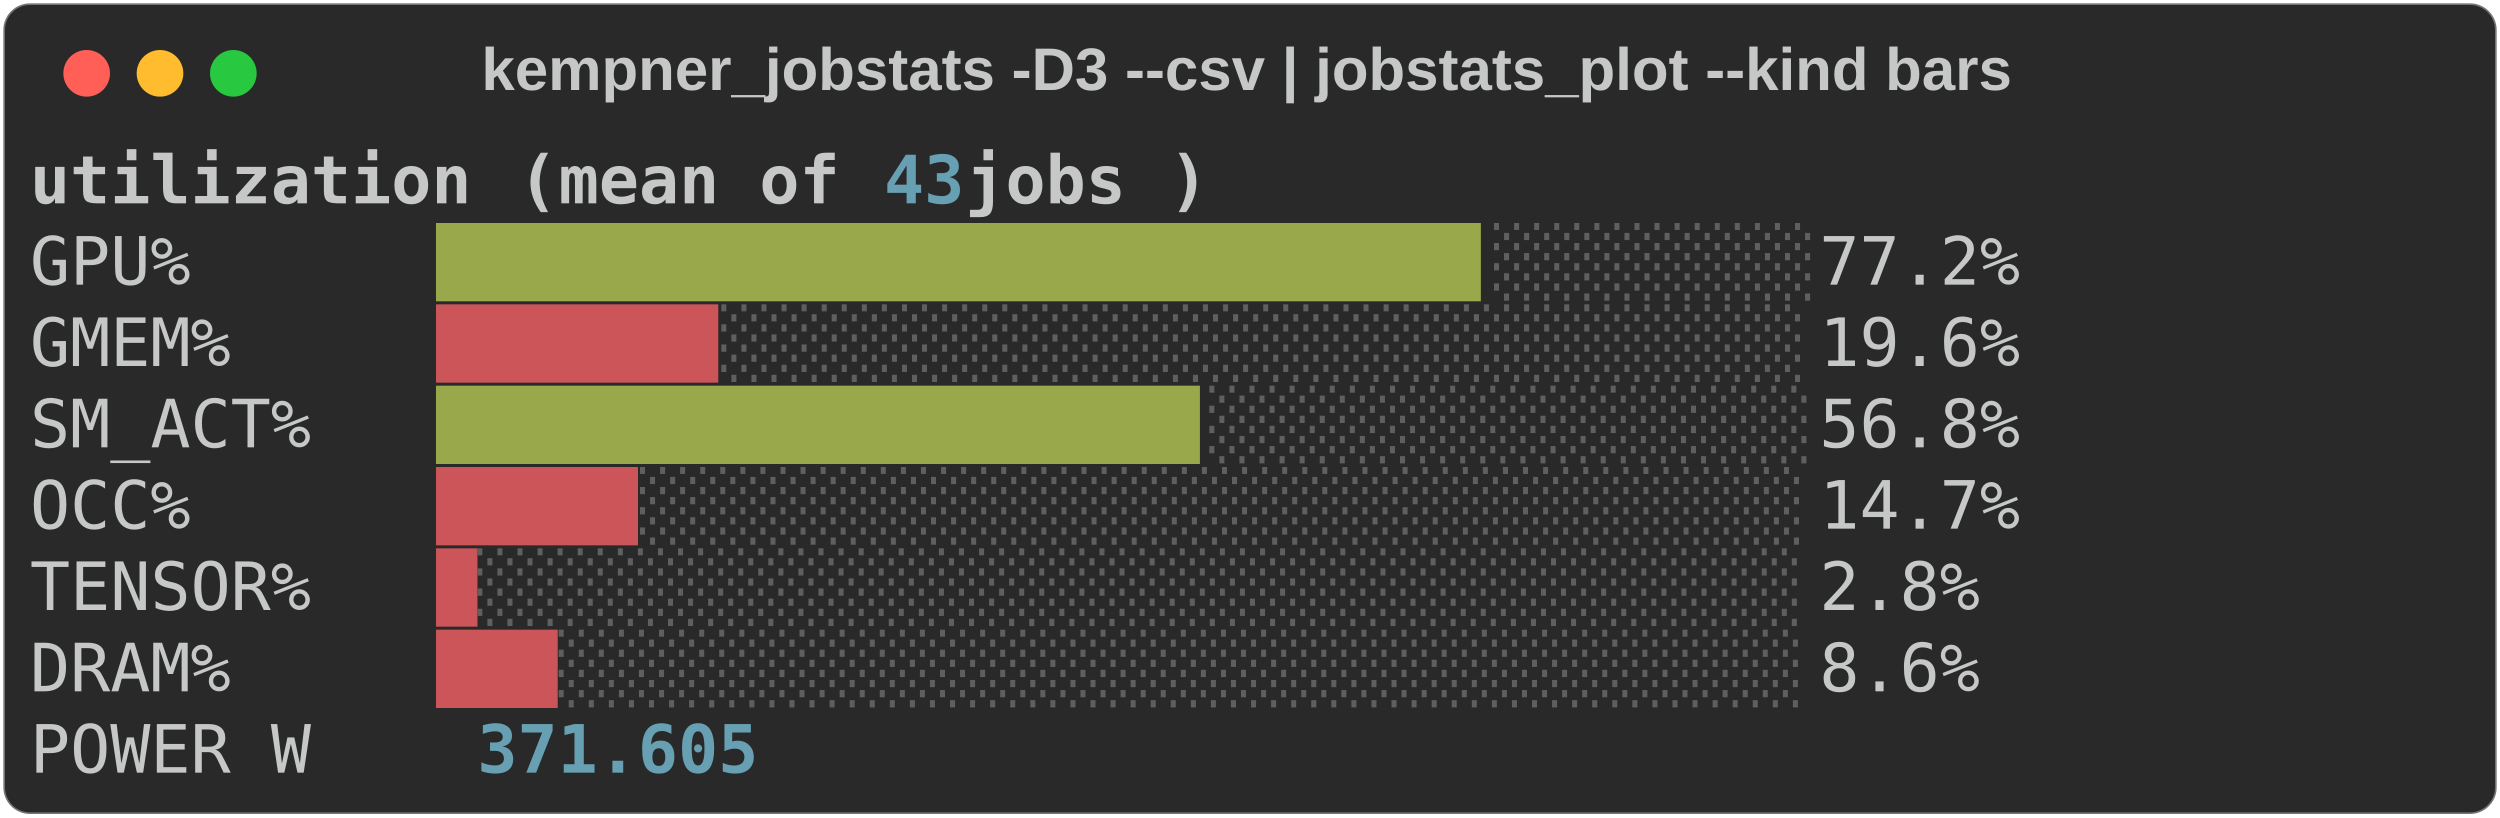
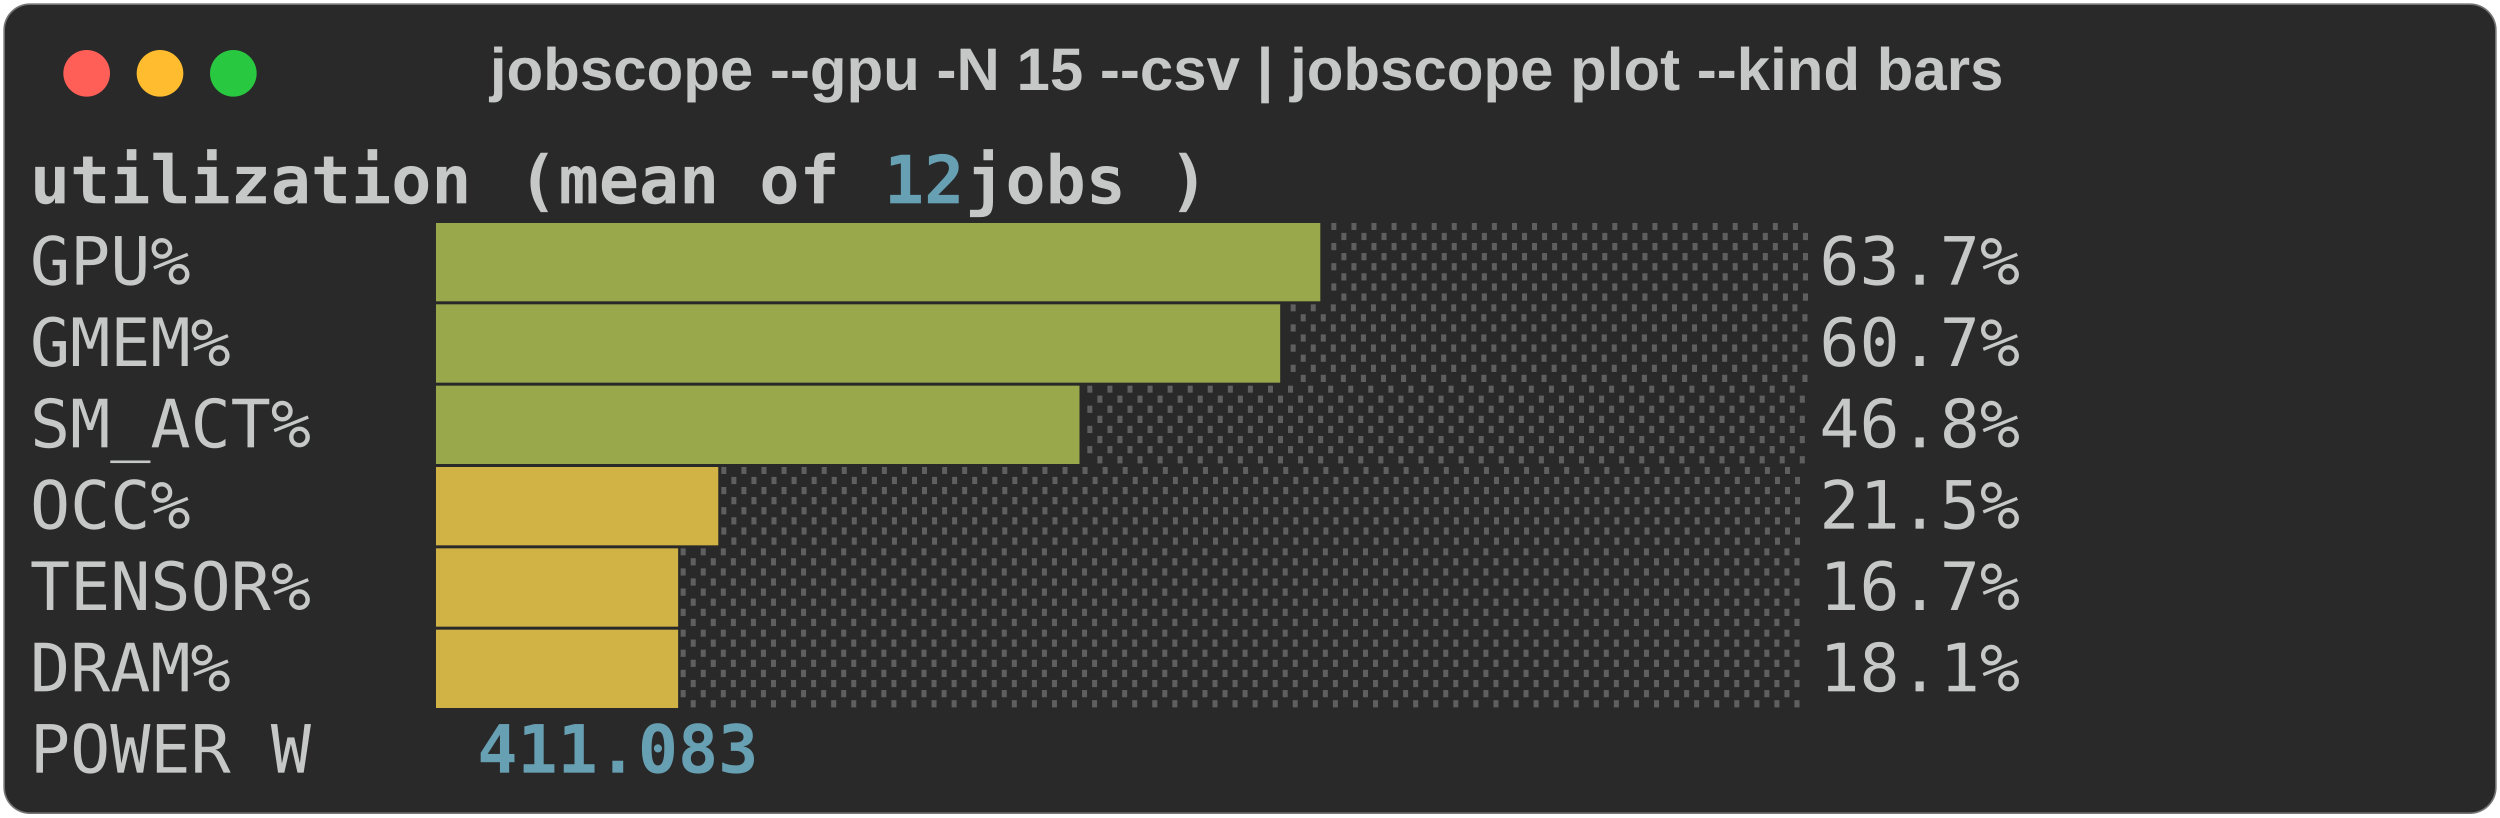
<svg xmlns="http://www.w3.org/2000/svg" class="rich-terminal" viewBox="0 0 750 245.2">
  <style>

    @font-face {
        font-family: "Fira Code";
        src: local("FiraCode-Regular"),
                url("https://cdnjs.cloudflare.com/ajax/libs/firacode/6.2.0/woff2/FiraCode-Regular.woff2") format("woff2"),
                url("https://cdnjs.cloudflare.com/ajax/libs/firacode/6.2.0/woff/FiraCode-Regular.woff") format("woff");
        font-style: normal;
        font-weight: 400;
    }
    @font-face {
        font-family: "Fira Code";
        src: local("FiraCode-Bold"),
                url("https://cdnjs.cloudflare.com/ajax/libs/firacode/6.2.0/woff2/FiraCode-Bold.woff2") format("woff2"),
                url("https://cdnjs.cloudflare.com/ajax/libs/firacode/6.2.0/woff/FiraCode-Bold.woff") format("woff");
        font-style: bold;
        font-weight: 700;
    }

-     .terminal-2455291943-matrix {
+     .terminal-4259694100-matrix {
        font-family: Fira Code, monospace;
        font-size: 20px;
        line-height: 24.4px;
        font-variant-east-asian: full-width;
    }

-     .terminal-2455291943-title {
+     .terminal-4259694100-title {
        font-size: 18px;
        font-weight: bold;
        font-family: arial;
    }

-     .terminal-2455291943-r1 { fill: #c5c8c6;font-weight: bold }
- .terminal-2455291943-r2 { fill: #68a0b3;font-weight: bold }
- .terminal-2455291943-r3 { fill: #c5c8c6 }
- .terminal-2455291943-r4 { fill: #98a84b }
- .terminal-2455291943-r5 { fill: #5f5f5f }
- .terminal-2455291943-r6 { fill: #cc555a }
+     .terminal-4259694100-r1 { fill: #c5c8c6;font-weight: bold }
+ .terminal-4259694100-r2 { fill: #68a0b3;font-weight: bold }
+ .terminal-4259694100-r3 { fill: #c5c8c6 }
+ .terminal-4259694100-r4 { fill: #98a84b }
+ .terminal-4259694100-r5 { fill: #5f5f5f }
+ .terminal-4259694100-r6 { fill: #d0b344 }
    </style>
  <defs>
-     <clipPath id="terminal-2455291943-clip-terminal">
+     <clipPath id="terminal-4259694100-clip-terminal">
      <rect x="0" y="0" width="731.0" height="194.2" />
    </clipPath>
-     <clipPath id="terminal-2455291943-line-0">
+     <clipPath id="terminal-4259694100-line-0">
      <rect x="0" y="1.5" width="732" height="24.65" />
    </clipPath>
-     <clipPath id="terminal-2455291943-line-1">
+     <clipPath id="terminal-4259694100-line-1">
      <rect x="0" y="25.9" width="732" height="24.65" />
    </clipPath>
-     <clipPath id="terminal-2455291943-line-2">
+     <clipPath id="terminal-4259694100-line-2">
      <rect x="0" y="50.3" width="732" height="24.65" />
    </clipPath>
-     <clipPath id="terminal-2455291943-line-3">
+     <clipPath id="terminal-4259694100-line-3">
      <rect x="0" y="74.7" width="732" height="24.65" />
    </clipPath>
-     <clipPath id="terminal-2455291943-line-4">
+     <clipPath id="terminal-4259694100-line-4">
      <rect x="0" y="99.1" width="732" height="24.65" />
    </clipPath>
-     <clipPath id="terminal-2455291943-line-5">
+     <clipPath id="terminal-4259694100-line-5">
      <rect x="0" y="123.5" width="732" height="24.65" />
    </clipPath>
-     <clipPath id="terminal-2455291943-line-6">
+     <clipPath id="terminal-4259694100-line-6">
      <rect x="0" y="147.9" width="732" height="24.65" />
    </clipPath>
  </defs>
  <rect fill="#292929" stroke="rgba(255,255,255,0.35)" stroke-width="1" x="1" y="1" width="748" height="243.2" rx="8" />
-   <text class="terminal-2455291943-title" fill="#c5c8c6" text-anchor="middle" x="374" y="27">kempner_jobstats -D3 --csv | jobstats_plot --kind bars</text>
+   <text class="terminal-4259694100-title" fill="#c5c8c6" text-anchor="middle" x="374" y="27">jobscope --gpu -N 15 --csv | jobscope plot --kind bars</text>
  <g transform="translate(26,22)">
    <circle cx="0" cy="0" r="7" fill="#ff5f57" />
    <circle cx="22" cy="0" r="7" fill="#febc2e" />
    <circle cx="44" cy="0" r="7" fill="#28c840" />
  </g>
-   <g transform="translate(9, 41)" clip-path="url(#terminal-2455291943-clip-terminal)">
-     <g class="terminal-2455291943-matrix">
-       <text class="terminal-2455291943-r1" x="0" y="20" textLength="146.4" clip-path="url(#terminal-2455291943-line-0)">utilization </text>
-       <text class="terminal-2455291943-r1" x="146.4" y="20" textLength="12.2" clip-path="url(#terminal-2455291943-line-0)">(</text>
-       <text class="terminal-2455291943-r1" x="158.6" y="20" textLength="97.6" clip-path="url(#terminal-2455291943-line-0)">mean of </text>
-       <text class="terminal-2455291943-r2" x="256.2" y="20" textLength="24.4" clip-path="url(#terminal-2455291943-line-0)">43</text>
-       <text class="terminal-2455291943-r1" x="280.6" y="20" textLength="61" clip-path="url(#terminal-2455291943-line-0)"> jobs</text>
-       <text class="terminal-2455291943-r1" x="341.6" y="20" textLength="12.2" clip-path="url(#terminal-2455291943-line-0)">)</text>
-       <text class="terminal-2455291943-r3" x="732" y="20" textLength="12.2" clip-path="url(#terminal-2455291943-line-0)">
+   <g transform="translate(9, 41)" clip-path="url(#terminal-4259694100-clip-terminal)">
+     <g class="terminal-4259694100-matrix">
+       <text class="terminal-4259694100-r1" x="0" y="20" textLength="146.4" clip-path="url(#terminal-4259694100-line-0)">utilization </text>
+       <text class="terminal-4259694100-r1" x="146.4" y="20" textLength="12.2" clip-path="url(#terminal-4259694100-line-0)">(</text>
+       <text class="terminal-4259694100-r1" x="158.6" y="20" textLength="97.6" clip-path="url(#terminal-4259694100-line-0)">mean of </text>
+       <text class="terminal-4259694100-r2" x="256.2" y="20" textLength="24.4" clip-path="url(#terminal-4259694100-line-0)">12</text>
+       <text class="terminal-4259694100-r1" x="280.6" y="20" textLength="61" clip-path="url(#terminal-4259694100-line-0)"> jobs</text>
+       <text class="terminal-4259694100-r1" x="341.6" y="20" textLength="12.2" clip-path="url(#terminal-4259694100-line-0)">)</text>
+       <text class="terminal-4259694100-r3" x="732" y="20" textLength="12.2" clip-path="url(#terminal-4259694100-line-0)">
</text>
-       <text class="terminal-2455291943-r3" x="0" y="44.4" textLength="122" clip-path="url(#terminal-2455291943-line-1)">     GPU% </text>
-       <text class="terminal-2455291943-r4" x="122" y="44.4" textLength="317.2" clip-path="url(#terminal-2455291943-line-1)">██████████████████████████</text>
-       <text class="terminal-2455291943-r5" x="439.2" y="44.4" textLength="97.6" clip-path="url(#terminal-2455291943-line-1)">░░░░░░░░</text>
-       <text class="terminal-2455291943-r3" x="536.8" y="44.4" textLength="85.4" clip-path="url(#terminal-2455291943-line-1)">  77.2%</text>
-       <text class="terminal-2455291943-r3" x="732" y="44.4" textLength="12.2" clip-path="url(#terminal-2455291943-line-1)">
+       <text class="terminal-4259694100-r3" x="0" y="44.4" textLength="122" clip-path="url(#terminal-4259694100-line-1)">     GPU% </text>
+       <text class="terminal-4259694100-r4" x="122" y="44.4" textLength="268.4" clip-path="url(#terminal-4259694100-line-1)">██████████████████████</text>
+       <text class="terminal-4259694100-r5" x="390.4" y="44.4" textLength="146.4" clip-path="url(#terminal-4259694100-line-1)">░░░░░░░░░░░░</text>
+       <text class="terminal-4259694100-r3" x="536.8" y="44.4" textLength="85.4" clip-path="url(#terminal-4259694100-line-1)">  63.7%</text>
+       <text class="terminal-4259694100-r3" x="732" y="44.4" textLength="12.2" clip-path="url(#terminal-4259694100-line-1)">
</text>
-       <text class="terminal-2455291943-r3" x="0" y="68.8" textLength="122" clip-path="url(#terminal-2455291943-line-2)">    GMEM% </text>
-       <text class="terminal-2455291943-r6" x="122" y="68.8" textLength="85.4" clip-path="url(#terminal-2455291943-line-2)">███████</text>
-       <text class="terminal-2455291943-r5" x="207.4" y="68.8" textLength="329.4" clip-path="url(#terminal-2455291943-line-2)">░░░░░░░░░░░░░░░░░░░░░░░░░░░</text>
-       <text class="terminal-2455291943-r3" x="536.8" y="68.8" textLength="85.4" clip-path="url(#terminal-2455291943-line-2)">  19.6%</text>
-       <text class="terminal-2455291943-r3" x="732" y="68.8" textLength="12.2" clip-path="url(#terminal-2455291943-line-2)">
+       <text class="terminal-4259694100-r3" x="0" y="68.8" textLength="122" clip-path="url(#terminal-4259694100-line-2)">    GMEM% </text>
+       <text class="terminal-4259694100-r4" x="122" y="68.8" textLength="256.2" clip-path="url(#terminal-4259694100-line-2)">█████████████████████</text>
+       <text class="terminal-4259694100-r5" x="378.2" y="68.8" textLength="158.6" clip-path="url(#terminal-4259694100-line-2)">░░░░░░░░░░░░░</text>
+       <text class="terminal-4259694100-r3" x="536.8" y="68.8" textLength="85.4" clip-path="url(#terminal-4259694100-line-2)">  60.7%</text>
+       <text class="terminal-4259694100-r3" x="732" y="68.8" textLength="12.2" clip-path="url(#terminal-4259694100-line-2)">
</text>
-       <text class="terminal-2455291943-r3" x="0" y="93.2" textLength="122" clip-path="url(#terminal-2455291943-line-3)">  SM_ACT% </text>
-       <text class="terminal-2455291943-r4" x="122" y="93.2" textLength="231.8" clip-path="url(#terminal-2455291943-line-3)">███████████████████</text>
-       <text class="terminal-2455291943-r5" x="353.8" y="93.2" textLength="183" clip-path="url(#terminal-2455291943-line-3)">░░░░░░░░░░░░░░░</text>
-       <text class="terminal-2455291943-r3" x="536.8" y="93.2" textLength="85.4" clip-path="url(#terminal-2455291943-line-3)">  56.8%</text>
-       <text class="terminal-2455291943-r3" x="732" y="93.2" textLength="12.2" clip-path="url(#terminal-2455291943-line-3)">
+       <text class="terminal-4259694100-r3" x="0" y="93.2" textLength="122" clip-path="url(#terminal-4259694100-line-3)">  SM_ACT% </text>
+       <text class="terminal-4259694100-r4" x="122" y="93.2" textLength="195.2" clip-path="url(#terminal-4259694100-line-3)">████████████████</text>
+       <text class="terminal-4259694100-r5" x="317.2" y="93.2" textLength="219.6" clip-path="url(#terminal-4259694100-line-3)">░░░░░░░░░░░░░░░░░░</text>
+       <text class="terminal-4259694100-r3" x="536.8" y="93.2" textLength="85.4" clip-path="url(#terminal-4259694100-line-3)">  46.8%</text>
+       <text class="terminal-4259694100-r3" x="732" y="93.2" textLength="12.2" clip-path="url(#terminal-4259694100-line-3)">
</text>
-       <text class="terminal-2455291943-r3" x="0" y="117.6" textLength="122" clip-path="url(#terminal-2455291943-line-4)">     OCC% </text>
-       <text class="terminal-2455291943-r6" x="122" y="117.6" textLength="61" clip-path="url(#terminal-2455291943-line-4)">█████</text>
-       <text class="terminal-2455291943-r5" x="183" y="117.6" textLength="353.8" clip-path="url(#terminal-2455291943-line-4)">░░░░░░░░░░░░░░░░░░░░░░░░░░░░░</text>
-       <text class="terminal-2455291943-r3" x="536.8" y="117.6" textLength="85.4" clip-path="url(#terminal-2455291943-line-4)">  14.7%</text>
-       <text class="terminal-2455291943-r3" x="732" y="117.6" textLength="12.2" clip-path="url(#terminal-2455291943-line-4)">
+       <text class="terminal-4259694100-r3" x="0" y="117.6" textLength="122" clip-path="url(#terminal-4259694100-line-4)">     OCC% </text>
+       <text class="terminal-4259694100-r6" x="122" y="117.6" textLength="85.4" clip-path="url(#terminal-4259694100-line-4)">███████</text>
+       <text class="terminal-4259694100-r5" x="207.4" y="117.6" textLength="329.4" clip-path="url(#terminal-4259694100-line-4)">░░░░░░░░░░░░░░░░░░░░░░░░░░░</text>
+       <text class="terminal-4259694100-r3" x="536.8" y="117.6" textLength="85.4" clip-path="url(#terminal-4259694100-line-4)">  21.5%</text>
+       <text class="terminal-4259694100-r3" x="732" y="117.6" textLength="12.2" clip-path="url(#terminal-4259694100-line-4)">
</text>
-       <text class="terminal-2455291943-r3" x="0" y="142" textLength="122" clip-path="url(#terminal-2455291943-line-5)">  TENSOR% </text>
-       <text class="terminal-2455291943-r6" x="122" y="142" textLength="12.2" clip-path="url(#terminal-2455291943-line-5)">█</text>
-       <text class="terminal-2455291943-r5" x="134.2" y="142" textLength="402.6" clip-path="url(#terminal-2455291943-line-5)">░░░░░░░░░░░░░░░░░░░░░░░░░░░░░░░░░</text>
-       <text class="terminal-2455291943-r3" x="536.8" y="142" textLength="85.4" clip-path="url(#terminal-2455291943-line-5)">   2.8%</text>
-       <text class="terminal-2455291943-r3" x="732" y="142" textLength="12.2" clip-path="url(#terminal-2455291943-line-5)">
+       <text class="terminal-4259694100-r3" x="0" y="142" textLength="122" clip-path="url(#terminal-4259694100-line-5)">  TENSOR% </text>
+       <text class="terminal-4259694100-r6" x="122" y="142" textLength="73.2" clip-path="url(#terminal-4259694100-line-5)">██████</text>
+       <text class="terminal-4259694100-r5" x="195.2" y="142" textLength="341.6" clip-path="url(#terminal-4259694100-line-5)">░░░░░░░░░░░░░░░░░░░░░░░░░░░░</text>
+       <text class="terminal-4259694100-r3" x="536.8" y="142" textLength="85.4" clip-path="url(#terminal-4259694100-line-5)">  16.7%</text>
+       <text class="terminal-4259694100-r3" x="732" y="142" textLength="12.2" clip-path="url(#terminal-4259694100-line-5)">
</text>
-       <text class="terminal-2455291943-r3" x="0" y="166.4" textLength="122" clip-path="url(#terminal-2455291943-line-6)">    DRAM% </text>
-       <text class="terminal-2455291943-r6" x="122" y="166.4" textLength="36.6" clip-path="url(#terminal-2455291943-line-6)">███</text>
-       <text class="terminal-2455291943-r5" x="158.6" y="166.4" textLength="378.2" clip-path="url(#terminal-2455291943-line-6)">░░░░░░░░░░░░░░░░░░░░░░░░░░░░░░░</text>
-       <text class="terminal-2455291943-r3" x="536.8" y="166.4" textLength="85.4" clip-path="url(#terminal-2455291943-line-6)">   8.6%</text>
-       <text class="terminal-2455291943-r3" x="732" y="166.4" textLength="12.2" clip-path="url(#terminal-2455291943-line-6)">
+       <text class="terminal-4259694100-r3" x="0" y="166.4" textLength="122" clip-path="url(#terminal-4259694100-line-6)">    DRAM% </text>
+       <text class="terminal-4259694100-r6" x="122" y="166.4" textLength="73.2" clip-path="url(#terminal-4259694100-line-6)">██████</text>
+       <text class="terminal-4259694100-r5" x="195.2" y="166.4" textLength="341.6" clip-path="url(#terminal-4259694100-line-6)">░░░░░░░░░░░░░░░░░░░░░░░░░░░░</text>
+       <text class="terminal-4259694100-r3" x="536.8" y="166.4" textLength="85.4" clip-path="url(#terminal-4259694100-line-6)">  18.1%</text>
+       <text class="terminal-4259694100-r3" x="732" y="166.4" textLength="12.2" clip-path="url(#terminal-4259694100-line-6)">
</text>
-       <text class="terminal-2455291943-r3" x="0" y="190.8" textLength="134.2" clip-path="url(#terminal-2455291943-line-7)">  POWER_W  </text>
-       <text class="terminal-2455291943-r2" x="134.2" y="190.8" textLength="85.4" clip-path="url(#terminal-2455291943-line-7)">371.605</text>
-       <text class="terminal-2455291943-r3" x="732" y="190.8" textLength="12.2" clip-path="url(#terminal-2455291943-line-7)">
+       <text class="terminal-4259694100-r3" x="0" y="190.8" textLength="134.2" clip-path="url(#terminal-4259694100-line-7)">  POWER_W  </text>
+       <text class="terminal-4259694100-r2" x="134.2" y="190.8" textLength="85.4" clip-path="url(#terminal-4259694100-line-7)">411.083</text>
+       <text class="terminal-4259694100-r3" x="732" y="190.8" textLength="12.2" clip-path="url(#terminal-4259694100-line-7)">
</text>
    </g>
  </g>
</svg>
